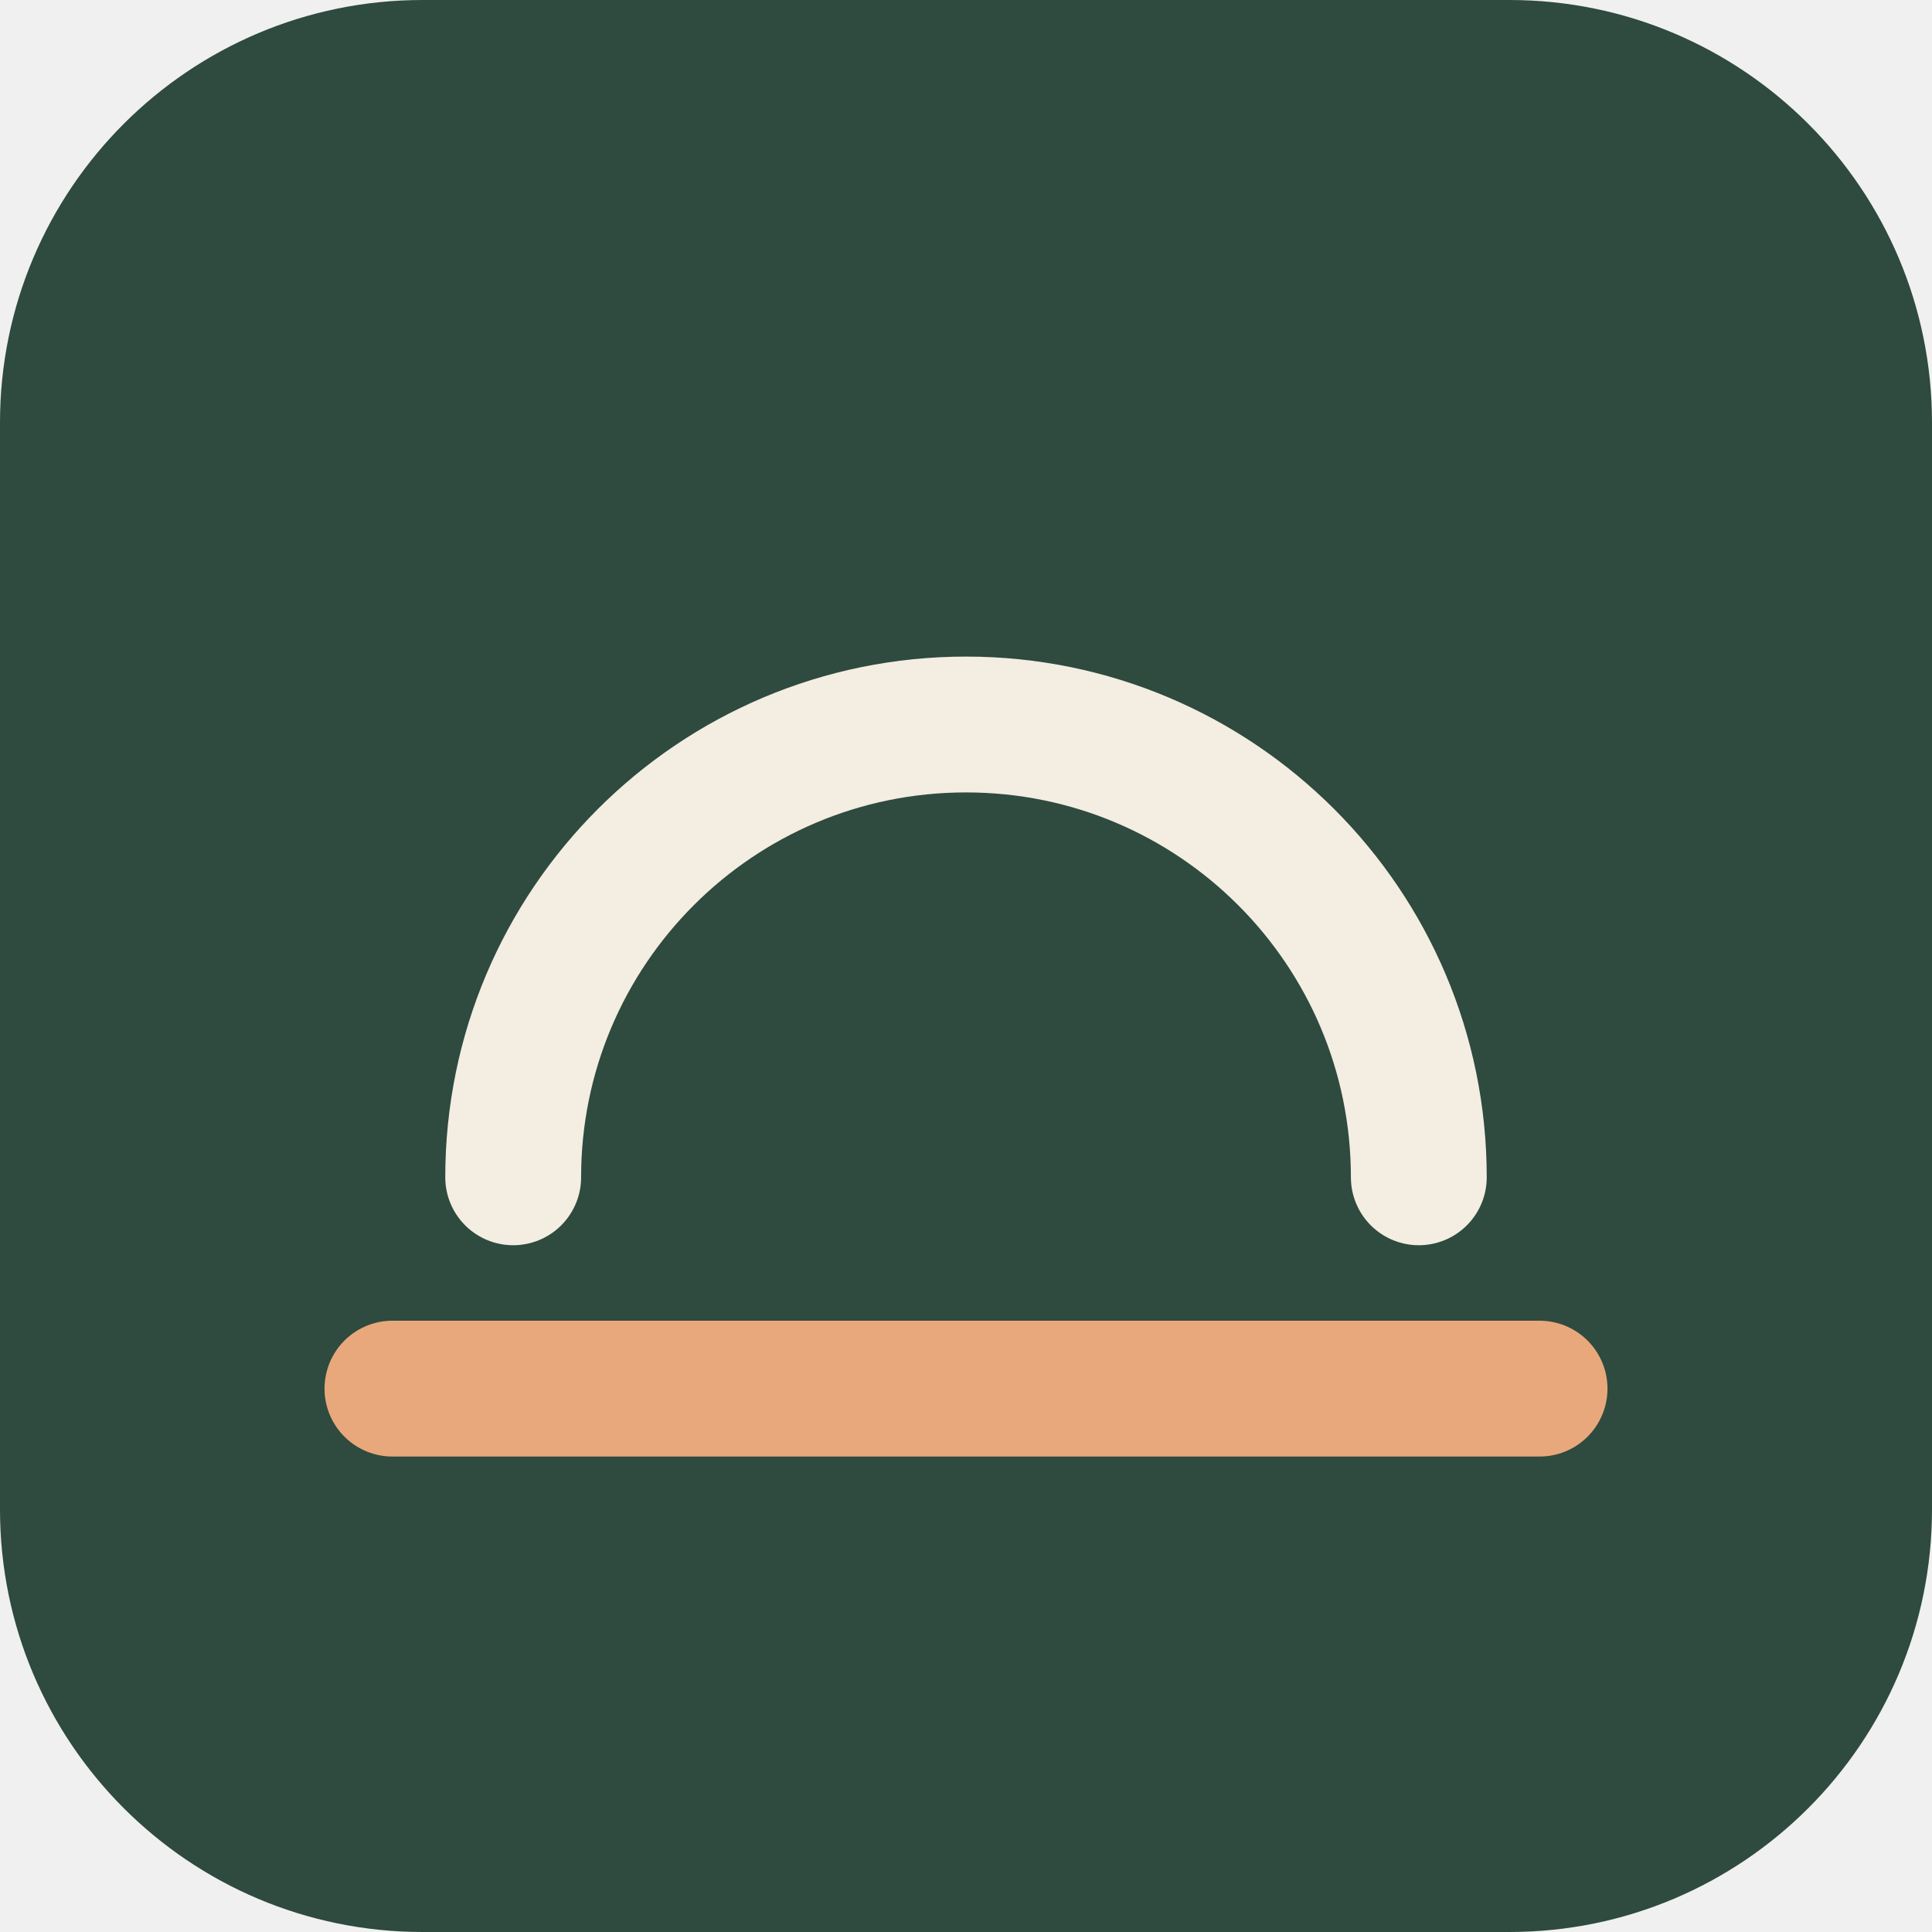
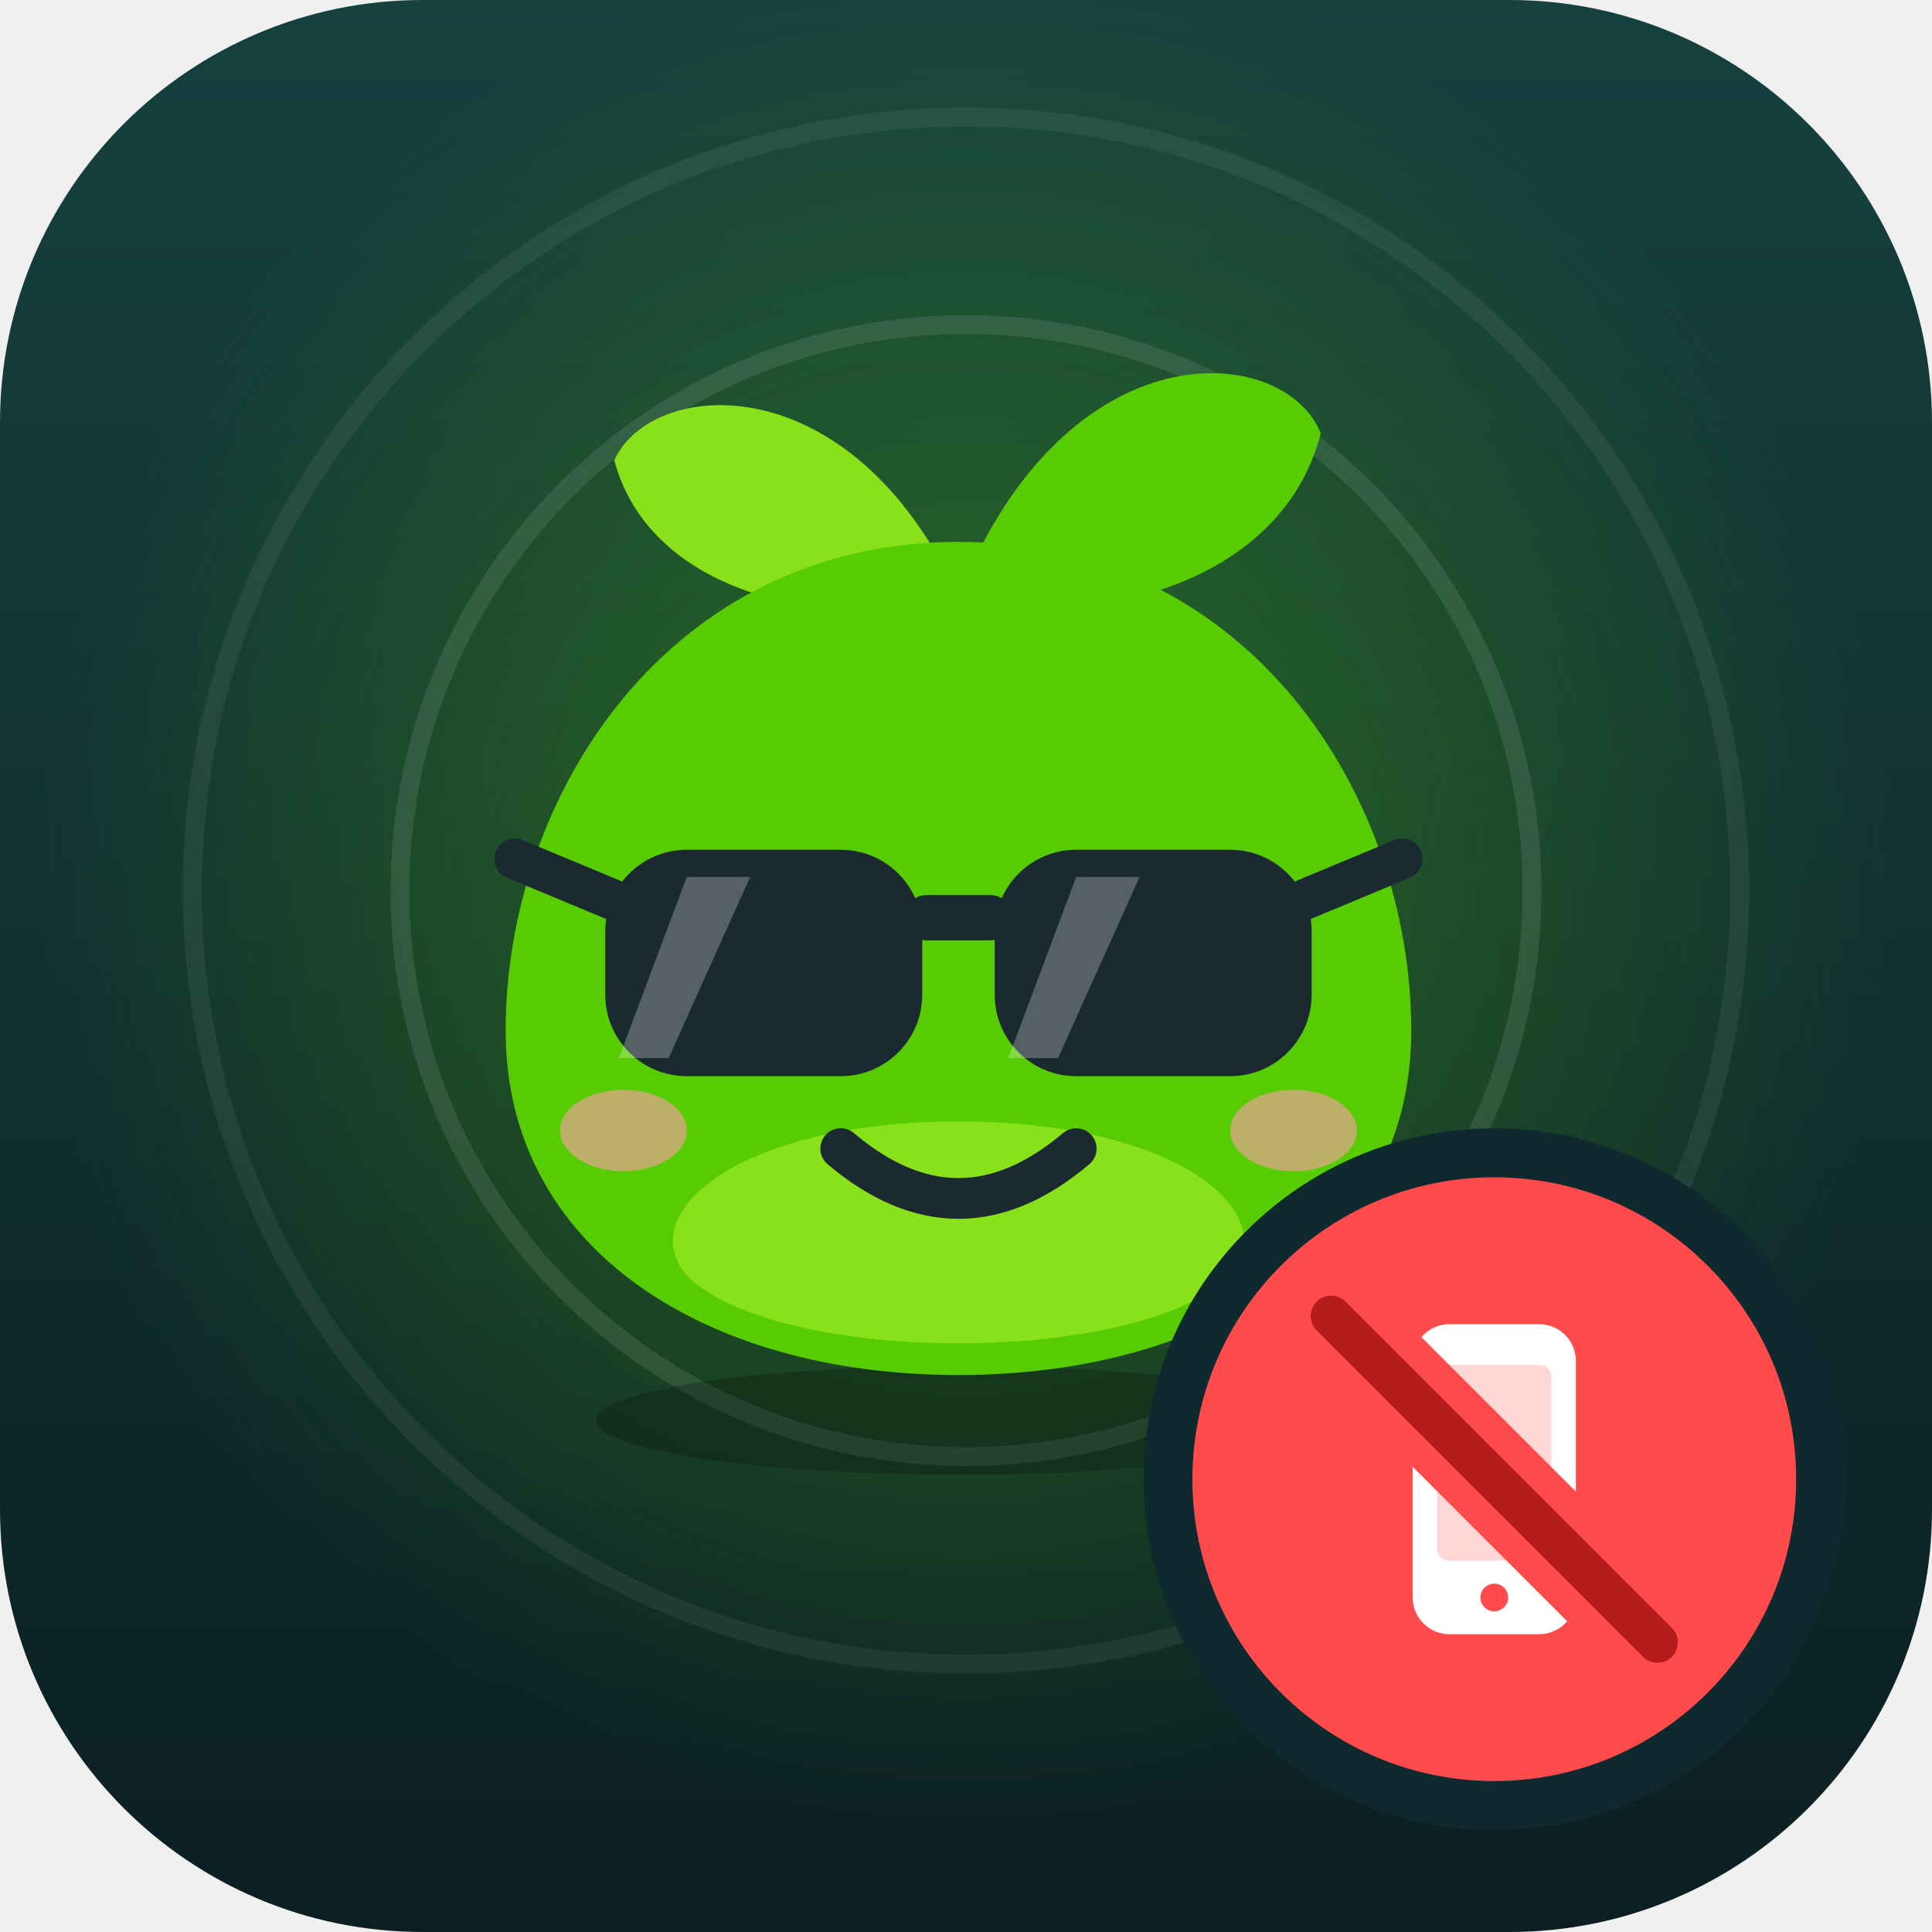
- <svg xmlns="http://www.w3.org/2000/svg" viewBox="0 0 512 512" aria-label="Clear Days logo">
-   <rect width="512" height="512" rx="112" fill="#2F4A3E" />
-   <path d="M136 312a120 120 0 0 1 240 0" fill="none" stroke="#F3EDE2" stroke-width="36" stroke-linecap="round" />
-   <path d="M104 368h304" stroke="#E8A87C" stroke-width="36" stroke-linecap="round" />
+ <svg xmlns="http://www.w3.org/2000/svg" width="512" height="512" viewBox="0 0 512 512">
+   <defs>
+     <linearGradient id="bg" x1="0" y1="0" x2="0" y2="1">
+       <stop offset="0" stop-color="#16413F" />
+       <stop offset="1" stop-color="#0B1F23" />
+     </linearGradient>
+     <radialGradient id="glow" cx="50%" cy="46%" r="48%">
+       <stop offset="0" stop-color="#58CC02" stop-opacity=".38" />
+       <stop offset="1" stop-color="#58CC02" stop-opacity="0" />
+     </radialGradient>
+     <clipPath id="clip">
+       <rect width="512" height="512" rx="112" />
+     </clipPath>
+   </defs>
+   <g clip-path="url(#clip)">
+     <rect width="512" height="512" fill="url(#bg)" />
+     <rect width="512" height="512" fill="url(#glow)" />
+     <g transform="translate(0 0) scale(1)">
+       <g fill="none" stroke="#fff">
+         <circle cx="256" cy="236" r="150" stroke-opacity=".10" stroke-width="5" />
+         <circle cx="256" cy="236" r="205" stroke-opacity=".06" stroke-width="5" />
+       </g>
+       <g transform="translate(86 62) scale(2.4)">
+         <ellipse cx="70" cy="131" rx="40" ry="6" fill="#000" opacity=".22" />
+         <path d="M70 40C58 14 36 16 32 25c4 15 24 19 38 15Z" fill="#89E219" />
+         <path d="M70 40C82 10 106 12 110 22c-4 16-24 22-40 18Z" fill="#58CC02" />
+         <path d="M70 34C38 34 20 62 20 88c0 24 22 38 50 38s50-14 50-38c0-26-18-54-50-54Z" fill="#58CC02" />
+         <path d="M70 98c-24 0-36 10-30 17 10 10 50 10 60 0 6-7-6-17-30-17Z" fill="#89E219" />
+         <path d="M33 74 21 69M107 74 119 69" stroke="#1B2A31" stroke-width="4.5" stroke-linecap="round" />
+         <rect x="31" y="68" width="35" height="25" rx="9" fill="#1B2A31" />
+         <rect x="74" y="68" width="35" height="25" rx="9" fill="#1B2A31" />
+         <rect x="64" y="73" width="12" height="5" rx="2.5" fill="#1B2A31" />
+         <path d="M40 71h7l-9 20h-5.5z M83 71h7l-9 20h-5.5z" fill="#fff" opacity=".26" />
+         <ellipse cx="33" cy="99" rx="7" ry="4.5" fill="#FF9BAA" opacity=".6" />
+         <ellipse cx="107" cy="99" rx="7" ry="4.5" fill="#FF9BAA" opacity=".6" />
+         <path d="M57 101q13 11 26 0" fill="none" stroke="#1B2A31" stroke-width="4.5" stroke-linecap="round" />
+       </g>
+       <g transform="translate(396 392) scale(1.081081)">
+         <circle r="86" fill="#0F2A2E" />
+         <circle r="74" fill="#FF4B4B" />
+         <rect x="-20" y="-38" width="40" height="76" rx="9" fill="#fff" />
+         <rect x="-14" y="-28" width="28" height="48" rx="3" fill="#FF4B4B" opacity=".22" />
+         <circle cy="29" r="3.4" fill="#FF4B4B" />
+         <path d="M-40 -40 40 40" stroke="#FF4B4B" stroke-width="24" stroke-linecap="round" />
+         <path d="M-40 -40 40 40" stroke="#B71C1C" stroke-width="10" stroke-linecap="round" />
+       </g>
+     </g>
+   </g>
</svg>
